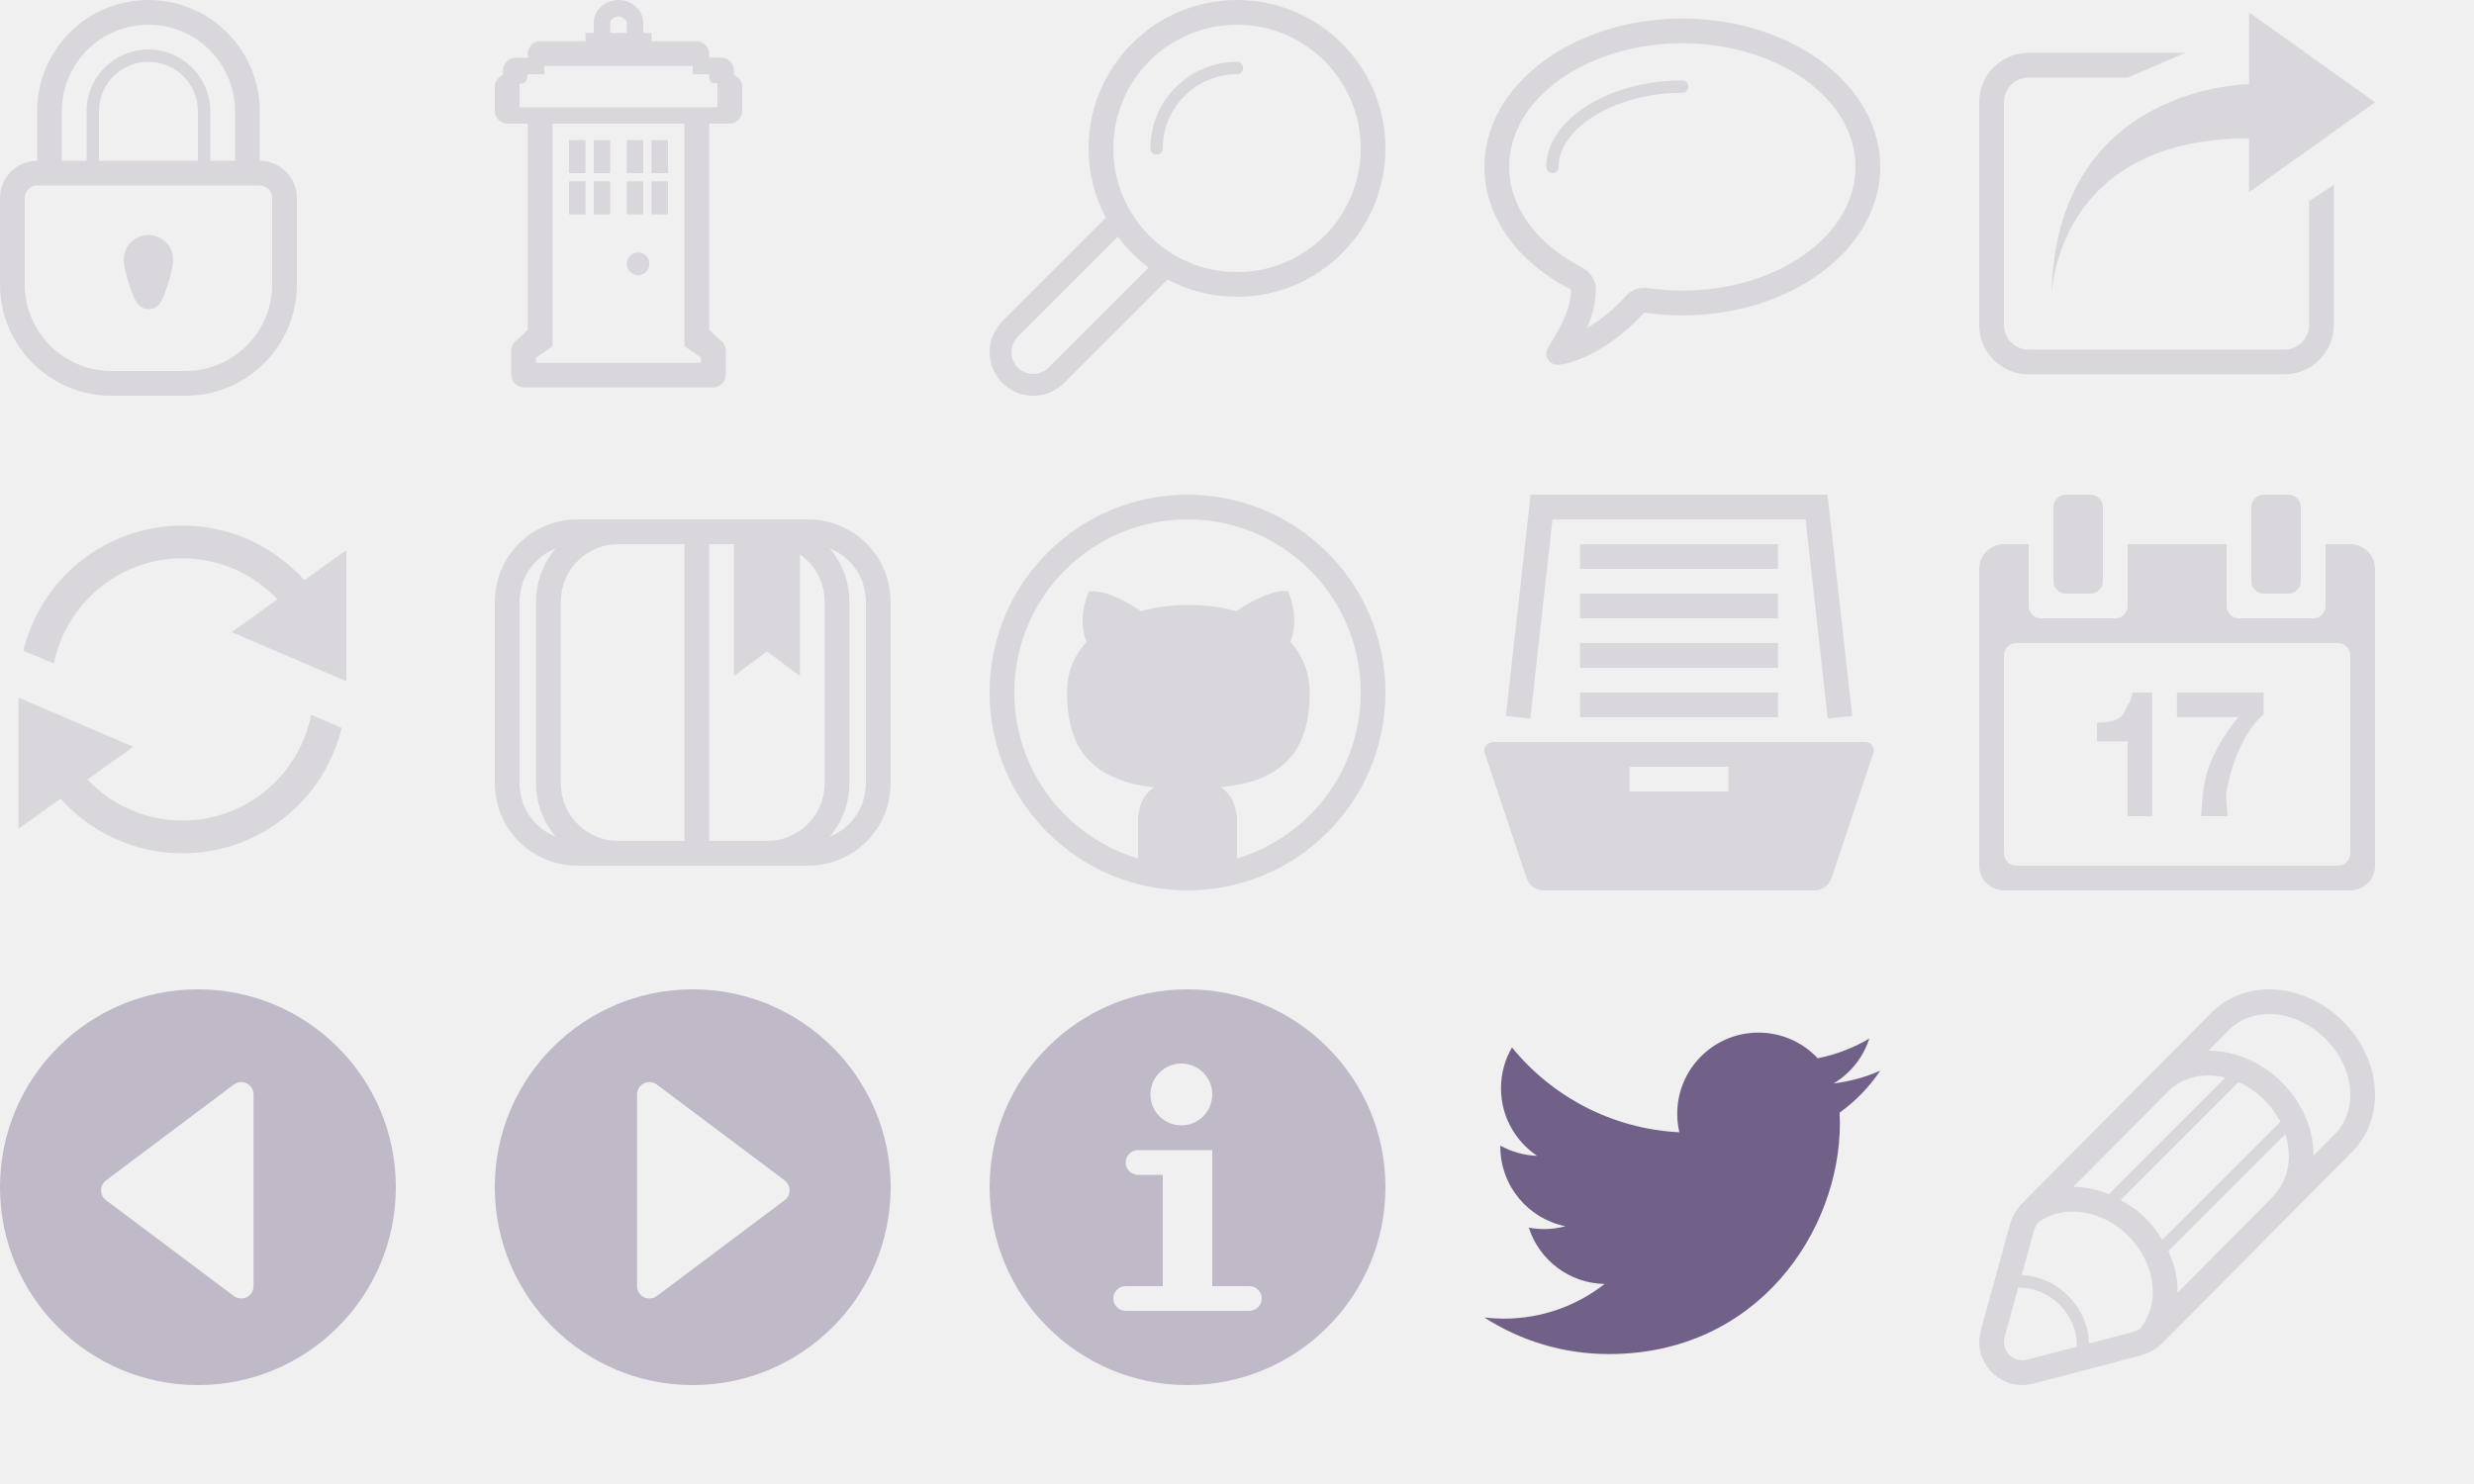
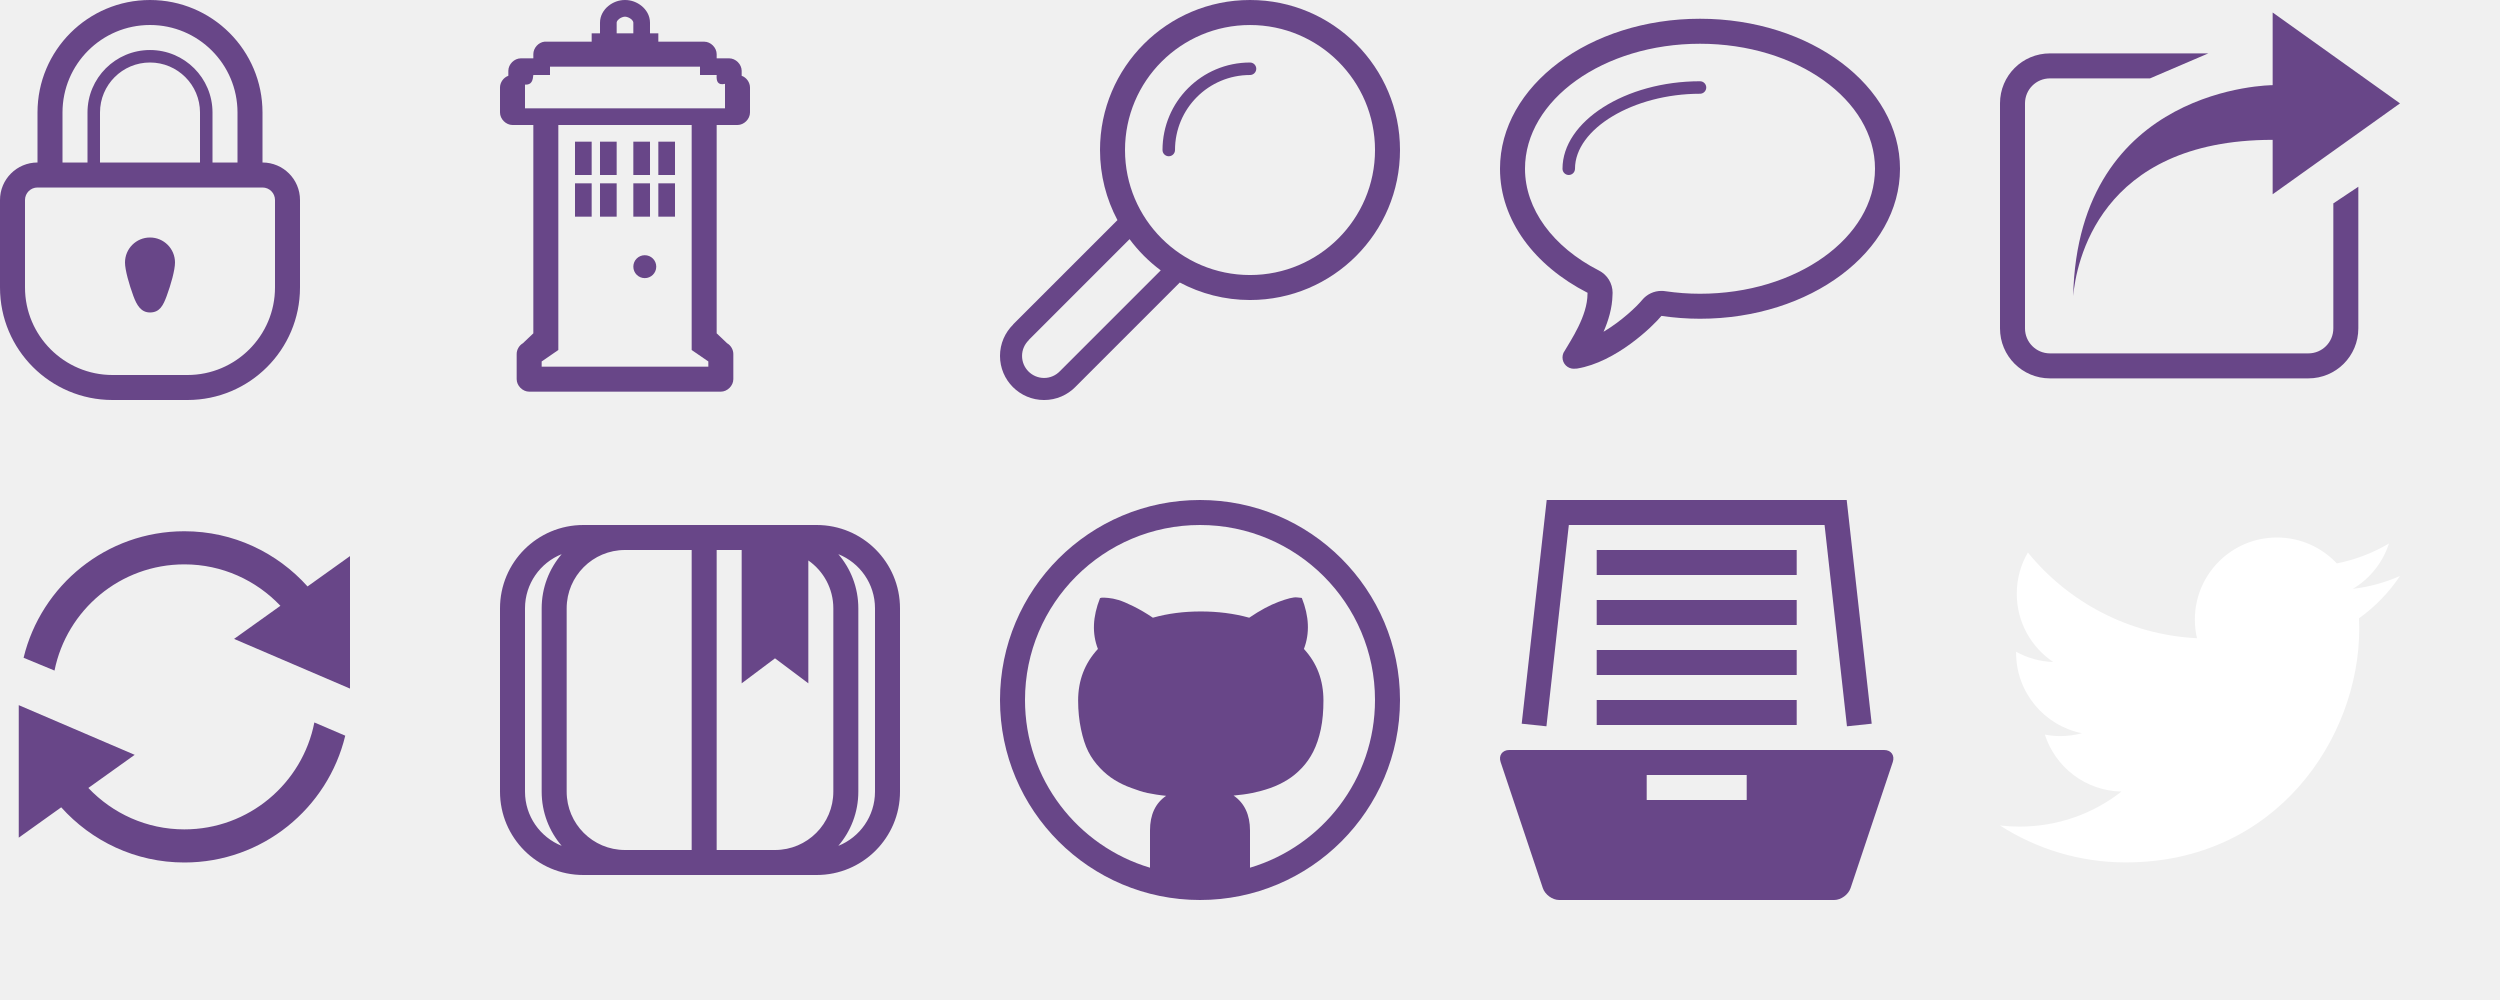
- <svg xmlns="http://www.w3.org/2000/svg" width="400px" height="240px" viewBox="0 0 400 240" version="1.1">
+ <svg xmlns="http://www.w3.org/2000/svg" width="400px" height="160px" viewBox="0 0 400 160" version="1.1">
  <g id="sprites" stroke="none" stroke-width="1" fill="none" fill-rule="evenodd">
-     <path d="M200.002,7.10542736e-15 C186.746,7.10542736e-15 176.001,10.746 176.001,24.001 C176.001,28.053 177.014,31.867 178.791,35.217 L162.103,51.902 L162.117,51.914 C160.812,53.197 160,54.973 160,56.946 C160,60.845 163.16,64.004 167.058,64.004 C169.028,64.004 170.806,63.192 172.087,61.887 L172.083,61.883 L188.765,45.202 C192.117,46.985 195.937,48.002 199.999,48.002 C213.254,48.002 224,37.256 224,24.001 C224.003,10.747 213.257,7.10542736e-15 200.002,7.10542736e-15 Z M169.59,59.386 C168.946,60.055 168.054,60.473 167.058,60.473 C165.108,60.473 163.528,58.896 163.528,56.945 C163.528,55.949 163.948,55.06 164.615,54.413 L164.598,54.397 L180.73,38.264 C182.14,40.166 183.82,41.846 185.718,43.26 L169.59,59.386 Z M200.002,44.004 C188.957,44.004 180.001,35.045 180.001,24.004 C180.001,12.959 188.957,4.003 200.002,4.003 C211.043,4.003 220.002,12.959 220.002,24.004 C220.002,35.047 211.045,44.004 200.002,44.004 Z M200.002,10.002 C200.551,10.002 201.002,10.45 201.002,11.002 C201.002,11.552 200.551,12.002 200.002,12.002 C193.373,12.002 188.001,17.375 188.001,24.002 C188.001,24.554 187.553,25.002 187.001,25.002 C186.449,25.002 186.001,24.554 186.001,24.002 C186.001,16.269 192.268,10.002 200.002,10.002 Z" id="path10" fill="#D9D7DC" fill-rule="nonzero" />
-     <path d="M42,26 L42,18 C42,8.057 33.943,0 24,0 C14.057,0 6,8.057 6,18 L6,26 C2.685,26 0,28.685 0,32 L0,38 L0,40 L0,44 L0,46 C0,55.943 8.057,64 18,64 L30,64 C39.943,64 48,55.943 48,46 L48,44 L48,40 L48,38 L48,32 C48,28.684 45.312,26 42,26 Z M10,18 C10,10.268 16.268,4 24,4 C31.732,4 38,10.268 38,18 L38,26 L34,26 L34,18.004 C34,12.48 29.524,8.004 24,8.004 C18.476,8.004 14,12.48 14,18.004 L14,26 L10,26 L10,18 Z M32,18 L32,18.007 L32,26 L16,26 L16,18.004 L16,18 C16,13.581 19.581,10 24,10 C28.417,10 32,13.583 32,18 Z M44,38 L44,40 L44,44 L44,46 C44,53.717 37.717,60 30,60 L18,60 C10.283,60 4,53.717 4,46 L4,44 L4,40 L4,38 L4,32 C4,30.896 4.896,30 6,30 C7.335,30 8.665,30 10,30 L38,30 C39.332,30 40.664,30 42,30 C43.103,30 44,30.896 44,32 L44,38 Z M24,38 C26.208,38 28,39.791 28,42 C28,43.217 27.344,45.536 26.668,47.364 C26.121,48.84 25.564,49.996 24,49.996 C22.563,49.996 21.879,48.828 21.333,47.344 C20.667,45.52 20,43.213 20,42 C20,39.791 21.792,38 24,38 Z" id="path12" fill="#D9D7DC" fill-rule="nonzero" />
-     <path d="M56,110.175 L37.45,102.225 L44.865,96.929 C41.001,92.857 35.555,90.299 29.5,90.299 C19.231,90.299 10.674,97.6 8.721,107.291 L3.774,105.244 C6.588,93.633 17.024,85 29.5,85 C37.337,85 44.351,88.424 49.206,93.83 L56,88.975 L56,110.175 Z M14.135,126.073 C17.997,130.143 23.445,132.701 29.5,132.701 C39.808,132.701 48.389,125.344 50.297,115.594 L55.24,117.709 C52.441,129.342 41.995,138 29.5,138 C21.663,138 14.647,134.576 9.794,129.17 L3,134.025 L3,112.824 L21.55,120.773 L14.135,126.073 Z" id="path6" fill="#D9D7DC" fill-rule="nonzero" />
-     <path d="M110.667,136 L110.667,88 L114.667,88 L114.667,136 L124,136 C129.155,136 133.333,131.821 133.333,126.667 L133.333,97.333 C133.333,94.162 131.751,91.36 129.333,89.673 L129.333,109.333 L124,105.333 L118.667,109.333 L118.667,88 L121.333,88 L100,88 C94.845,88 90.667,92.179 90.667,97.333 L90.667,126.667 C90.667,131.821 94.845,136 100,136 L110.667,136 Z M134.13,88.664 C136.127,90.995 137.333,94.023 137.333,97.333 L137.333,126.667 C137.333,129.977 136.127,133.005 134.13,135.336 C137.57,133.961 140,130.597 140,126.667 L140,97.333 C140,93.403 137.57,90.039 134.13,88.664 Z M89.87,135.336 C87.873,133.005 86.667,129.977 86.667,126.667 L86.667,97.333 C86.667,94.023 87.873,90.995 89.87,88.664 C86.43,90.039 84,93.403 84,97.333 L84,126.667 C84,130.597 86.43,133.961 89.87,135.336 Z M93.333,84 L130.667,84 C138.03,84 144,89.97 144,97.333 L144,126.667 C144,134.03 138.03,140 130.667,140 L93.333,140 C85.97,140 80,134.03 80,126.667 L80,97.333 C80,89.97 85.97,84 93.333,84 Z" id="Combined-Shape" fill="#D9D7DC" fill-rule="nonzero" />
-     <path d="M363.625,2 L363.625,13.625 C363.625,13.625 332.463,13.711 331.708,47.375 C332.168,42.284 335.716,22.375 363.625,22.375 L363.625,31.083 L384,16.542 L363.625,2 Z M328,8.542 C323.568,8.542 320,12.11 320,16.542 L320,52.542 C320,56.974 323.568,60.542 328,60.542 L369.333,60.542 C373.765,60.542 377.333,56.974 377.333,52.542 L377.333,29.875 L373.333,32.542 L373.333,52.542 C373.333,54.758 371.549,56.542 369.333,56.542 L328,56.542 C325.784,56.542 324,54.758 324,52.542 L324,16.542 C324,14.326 325.784,12.542 328,12.542 L344,12.542 L353.333,8.542 L328,8.542 Z" id="path8" fill="#D9D7DC" fill-rule="nonzero" />
-     <path d="M272,13 C272.552,13 273,13.448 273,14 C273,14.552 272.549,15 272,15 C261.345,15 252,20.608 252,27 C252,27.552 251.552,28 251,28 C250.448,28 250,27.552 250,27 C250,19.412 260.075,13 272,13 Z M272,3 C254.327,3 240,13.745 240,27 C240,35.255 245.557,42.532 254.016,46.852 C254.016,46.905 254,46.941 254,47 C254,50.585 251.323,54.447 250.144,56.472 C250.147,56.472 250.148,56.472 250.148,56.472 C250.053,56.692 250,56.933 250,57.188 C250,58.188 250.809,59 251.812,59 C252,59 252.331,58.951 252.321,58.972 C258.572,57.948 264.46,52.205 265.828,50.543 C267.827,50.836 269.887,51 272,51 C289.671,51 304,40.255 304,27 C304,13.745 289.672,3 272,3 Z M272,47 C270.165,47 268.284,46.86 266.408,46.587 C266.213,46.555 266.02,46.544 265.828,46.544 C264.64,46.544 263.503,47.072 262.736,48.004 C261.88,49.047 259.444,51.372 256.567,53.083 C257.347,51.292 257.956,49.287 257.999,47.219 C258.011,47.091 258.016,46.96 258.016,46.851 C258.016,45.347 257.175,43.972 255.836,43.289 C248.424,39.504 244,33.415 244,27 C244,15.972 256.56,7 272,7 C287.436,7 300,15.972 300,27 C300,38.028 287.439,47 272,47 Z" id="path16" fill="#D9D7DC" fill-rule="nonzero" />
-     <path d="M378.791,165.16 C375.5,161.873 371.168,160 366.899,160 C363.297,160 359.98,161.336 357.559,163.755 L347.825,173.563 C347.796,173.591 347.761,173.609 347.731,173.639 C347.715,173.655 347.705,173.676 347.688,173.691 L347.692,173.695 L327.035,194.512 C326.083,195.459 325.392,196.636 325.009,197.923 L320.311,214.939 C320.305,214.984 320,216.32 320,217 C320,220.864 323.137,224 327.008,224 C327.779,224 329.268,223.632 329.323,223.624 L346.279,219.165 C347.567,218.784 348.737,218.088 349.689,217.133 L380.216,186.367 C385.767,180.812 385.14,171.5 378.791,165.16 Z M352.028,207.591 C351.864,205.787 351.353,204.017 350.589,202.337 L369.5,183.429 C370.656,187.081 370.063,190.901 367.528,193.437 C367.512,193.453 367.492,193.463 367.477,193.48 L367.505,193.505 L352.049,209.085 C352.049,208.585 352.073,208.097 352.028,207.591 Z M349.585,200.512 C348.84,199.287 347.991,198.101 346.941,197.053 C345.72,195.832 344.317,194.873 342.853,194.069 L361.917,175.005 C363.413,175.669 364.848,176.616 366.113,177.881 C367.196,178.959 368.031,180.168 368.675,181.423 L349.585,200.512 Z M340.972,193.124 C339.12,192.379 337.18,191.952 335.236,191.927 L350.643,176.403 C353,174.103 356.435,173.44 359.816,174.279 L340.972,193.124 Z M328.333,219.745 C328.116,219.796 327.439,219.968 326.977,220 C325.333,219.98 324,218.644 324,217 C324.024,216.664 324.157,216.087 324.204,215.876 L326.309,208.248 C328.596,208.187 331.056,209.076 332.989,211.015 C334.953,212.975 335.877,215.483 335.777,217.797 L328.333,219.745 Z M337.748,217.275 C337.7,214.591 336.608,211.799 334.404,209.599 C332.32,207.512 329.592,206.308 326.872,206.2 L328.864,198.985 C329.008,198.505 329.295,198.031 329.647,197.617 C333.659,194.745 339.828,195.593 344.115,199.884 C348.649,204.416 349.348,211.056 345.856,215.02 C345.624,215.141 345.389,215.257 345.139,215.332 L337.748,217.275 Z M377.381,183.544 L374.013,186.939 C374.013,186.487 374.068,186.053 374.025,185.591 C373.673,181.721 371.869,177.979 368.939,175.052 C365.68,171.792 361.36,169.921 357.083,169.909 L360.395,166.569 C362.055,164.916 364.368,164 366.899,164 C370.116,164 373.423,165.456 375.965,167.991 C378.352,170.373 379.773,173.332 379.977,176.327 C380.164,179.12 379.241,181.681 377.381,183.544 Z" id="path14" fill="#D9D7DC" fill-rule="nonzero" />
-     <path d="M192,80 C174.327,80 160,94.327 160,112 C160,129.673 174.327,144 192,144 C209.673,144 224,129.673 224,112 C224,94.327 209.673,80 192,80 Z M192,84 C207.464,84 220,96.536 220,112 C220,124.684 211.566,135.391 200,138.833 L200,137.667 L200,135.375 L200,132.875 C200,130.354 199.104,128.48 197.375,127.292 C198.459,127.188 199.47,127.062 200.375,126.875 C201.28,126.688 202.239,126.437 203.25,126.083 C204.261,125.73 205.156,125.281 205.958,124.792 C206.761,124.302 207.553,123.656 208.292,122.875 C209.03,122.094 209.625,121.239 210.125,120.25 C210.625,119.261 211.041,118.052 211.333,116.667 C211.625,115.281 211.75,113.75 211.75,112.083 C211.75,108.854 210.729,106.105 208.625,103.833 C209.584,101.333 209.458,98.604 208.292,95.667 L207.5,95.583 C206.959,95.521 205.989,95.77 204.583,96.292 C203.178,96.813 201.626,97.645 199.875,98.833 C197.396,98.145 194.792,97.833 192.125,97.833 C189.437,97.833 186.896,98.147 184.458,98.833 C183.354,98.083 182.323,97.491 181.333,97 C180.344,96.511 179.552,96.177 178.958,96 C178.365,95.823 177.802,95.708 177.292,95.667 C176.781,95.625 176.437,95.604 176.292,95.625 C176.146,95.646 176.061,95.687 176,95.708 C174.833,98.667 174.708,101.355 175.667,103.833 C173.563,106.104 172.5,108.854 172.5,112.083 C172.5,113.75 172.666,115.281 172.958,116.667 C173.25,118.052 173.625,119.261 174.125,120.25 C174.625,121.239 175.26,122.094 176,122.875 C176.74,123.656 177.532,124.301 178.333,124.792 C179.135,125.282 180.031,125.73 181.042,126.083 C182.052,126.437 182.678,126.688 183.583,126.875 C184.489,127.062 185.501,127.229 186.583,127.333 C184.875,128.5 184,130.334 184,132.875 L184,135.125 L184,137.75 L184,138.833 C172.434,135.391 164,124.684 164,112 C164,96.536 176.536,84 192,84 Z" id="path22" fill="#D9D7DC" fill-rule="nonzero" />
-     <path d="M100,1.0658141e-14 C99.005,1.0658141e-14 98.075,0.351 97.333,0.958 C96.591,1.566 96,2.501 96,3.625 L96,5.333 L94.667,5.333 L94.667,6.667 L87.333,6.667 C87.264,6.663 87.194,6.663 87.125,6.667 C86.149,6.769 85.328,7.685 85.333,8.667 L85.333,9.333 L83.333,9.333 C82.286,9.333 81.333,10.286 81.333,11.333 L81.333,12.125 C80.563,12.397 80.004,13.183 80,14 L80,18 C80,19.047 80.953,20 82,20 L85.333,20 L85.333,53.333 L83.667,54.917 C83.057,55.269 82.66,55.963 82.667,56.667 L82.667,60.667 C82.667,61.714 83.619,62.667 84.667,62.667 L95.208,62.667 L104.667,62.667 L104.875,62.667 L115.333,62.667 C116.381,62.667 117.333,61.714 117.333,60.667 L117.333,56.667 C117.34,55.963 116.943,55.269 116.333,54.917 L114.667,53.333 L114.667,20 L118,20 C119.047,20 120,19.047 120,18 L120,14 C119.996,13.183 119.437,12.397 118.667,12.125 L118.667,11.333 C118.667,10.286 117.714,9.333 116.667,9.333 L114.667,9.333 L114.667,8.667 C114.667,7.619 113.714,6.667 112.667,6.667 L105.333,6.667 L105.333,5.333 L104,5.333 L104,3.625 C104,2.501 103.409,1.566 102.667,0.958 C101.925,0.351 100.995,1.0658141e-14 100,1.0658141e-14 Z M100,2.667 C100.274,2.667 100.684,2.817 100.958,3.042 C101.232,3.266 101.333,3.479 101.333,3.625 L101.333,5.333 L98.667,5.333 L98.667,3.625 C98.667,3.479 98.768,3.266 99.042,3.042 C99.316,2.817 99.726,2.667 100,2.667 Z M88,10.667 L112,10.667 L112,12 L114.667,12 C114.596,12.983 114.82,13.684 116,13.417 L116,17.333 L110.667,17.333 L89.333,17.333 L84,17.333 L84,13.542 C85.092,13.606 85.254,12.836 85.333,12 L88,12 L88,10.667 Z M89.333,20 L110.667,20 L110.667,56 L113.333,57.833 L113.333,58.667 L86.667,58.667 L86.667,57.833 L89.333,56 L89.333,20 Z M92,22.667 L92,28 L94.667,28 L94.667,22.667 L92,22.667 Z M96,22.667 L96,28 L98.667,28 L98.667,22.667 L96,22.667 Z M101.333,22.667 L101.333,28 L104,28 L104,22.667 L101.333,22.667 Z M105.333,22.667 L105.333,28 L108,28 L108,22.667 L105.333,22.667 Z M92,29.333 L92,34.667 L94.667,34.667 L94.667,29.333 L92,29.333 Z M96,29.333 L96,34.667 L98.667,34.667 L98.667,29.333 L96,29.333 Z M101.333,29.333 L101.333,34.667 L104,34.667 L104,29.333 L101.333,29.333 Z M105.333,29.333 L105.333,34.667 L108,34.667 L108,29.333 L105.333,29.333 Z M103.167,40.833 C102.153,40.833 101.333,41.653 101.333,42.667 C101.333,43.681 102.153,44.5 103.167,44.5 C104.181,44.5 105,43.681 105,42.667 C105,41.653 104.181,40.833 103.167,40.833 Z" id="path3858" fill="#D9D7DC" fill-rule="nonzero" />
-     <path d="M247.472,80 L243.472,115.792 L247.43,116.208 L251.013,84 L291.93,84 L295.513,116.208 L299.472,115.792 L295.472,80 L247.472,80 Z M255.472,88 L255.472,92 L287.472,92 L287.472,88 L255.472,88 Z M255.472,96 L255.472,100 L287.472,100 L287.472,96 L255.472,96 Z M255.472,104 L255.472,108 L287.472,108 L287.472,104 L255.472,104 Z M255.472,112 L255.472,116 L287.472,116 L287.472,112 L255.472,112 Z M241.472,120 C240.372,120 239.749,120.873 240.097,121.917 L246.847,142.083 C247.195,143.127 248.372,144 249.472,144 L293.472,144 C294.572,144 295.749,143.127 296.097,142.083 L302.847,121.917 C303.196,120.873 302.572,120 301.472,120 L241.472,120 Z M263.472,124 L279.472,124 L279.472,128 L263.472,128 L263.472,124 Z" id="path20" fill="#D9D7DC" fill-rule="nonzero" />
-     <path d="M344.096,113.921 C343.74,114.436 343.305,115.724 342.792,116.039 C342.277,116.352 341.697,116.573 341.053,116.695 C340.407,116.819 339.739,116.873 339.049,116.852 L339.049,119.905 L343.983,119.905 L343.984,132 L347.967,132 L347.967,112.008 L344.799,112.008 C344.685,112.771 344.452,113.408 344.096,113.921 Z M366,96 L370,96 C371.107,96 372,95.104 372,94 L372,82 C372,80.896 371.107,80 370,80 L366,80 C364.893,80 364,80.896 364,82 L364,94 C364,95.104 364.893,96 366,96 Z M334,96 L338,96 C339.104,96 340,95.104 340,94 L340,82 C340,80.896 339.104,80 338,80 L334,80 C332.896,80 332,80.896 332,82 L332,94 C332,95.104 332.896,96 334,96 Z M380,88 L376,88 L376,98 C376,99.104 375.107,100 374,100 L362,100 C360.893,100 360,99.104 360,98 L360,88 L344,88 L344,98 C344,99.104 343.104,100 342,100 L330,100 C328.896,100 328,99.104 328,98 L328,88 L324,88 C321.792,88 320,89.792 320,92 L320,140 C320,142.208 321.792,144 324,144 L380,144 C382.208,144 384,142.208 384,140 L384,92 C384,89.792 382.208,88 380,88 Z M380,138 C380,139.107 379.107,140 378,140 L326,140 C324.896,140 324,139.107 324,138 L324,106 C324,104.896 324.896,104 326,104 L378,104 C379.107,104 380,104.896 380,106 L380,138 Z M351.969,115.964 L361.905,115.964 C360.033,118.268 358.527,120.615 357.376,123.375 C356.227,126.136 356.1,129.011 355.879,131.999 L360.14,131.999 C360.157,130.667 359.751,129.228 360.039,127.687 C360.331,126.144 360.743,124.623 361.272,123.116 C361.807,121.612 362.468,120.193 363.264,118.863 C364.056,117.528 364.971,116.404 365.997,115.491 L365.997,112.007 L351.968,112.007 L351.968,115.964 L351.969,115.964 Z" id="path24" fill="#D9D7DC" fill-rule="nonzero" />
-     <path d="M304,173.151 C301.644,174.195 299.117,174.902 296.461,175.218 C299.173,173.595 301.249,171.019 302.232,167.96 C299.689,169.463 296.881,170.555 293.89,171.147 C291.494,168.592 288.087,167 284.308,167 C277.057,167 271.178,172.879 271.178,180.126 C271.178,181.153 271.294,182.157 271.518,183.117 C260.608,182.569 250.934,177.342 244.459,169.399 C243.327,171.335 242.683,173.591 242.683,175.998 C242.683,180.553 245.003,184.573 248.522,186.924 C246.371,186.852 244.347,186.26 242.575,185.277 L242.575,185.441 C242.575,191.799 247.103,197.106 253.105,198.314 C252.006,198.61 250.846,198.774 249.646,198.774 C248.798,198.774 247.978,198.69 247.175,198.53 C248.846,203.749 253.693,207.544 259.436,207.648 C254.945,211.168 249.282,213.259 243.131,213.259 C242.072,213.259 241.028,213.195 240,213.079 C245.811,216.811 252.71,218.986 260.124,218.986 C284.276,218.986 297.477,198.982 297.477,181.633 L297.433,179.934 C300.013,178.094 302.244,175.782 304,173.151 Z" id="Path" fill="#716087" fill-rule="nonzero" />
-     <path d="M112,224 C94.327,224 80,209.673 80,192 C80,174.327 94.327,160 112,160 C129.673,160 144,174.327 144,192 C144,209.673 129.673,224 112,224 Z M106.2,175.4 C105.854,175.14 105.433,175 105,175 C103.895,175 103,175.895 103,177 L103,208 C103,208.433 103.14,208.854 103.4,209.2 C104.063,210.084 105.316,210.263 106.2,209.6 L126.867,194.1 C127.018,193.986 127.153,193.852 127.267,193.7 C127.929,192.816 127.75,191.563 126.867,190.9 L106.2,175.4 Z" id="Combined-Shape" fill="#BFB9C8" />
-     <path d="M32,224 C14.327,224 0,209.673 0,192 C0,174.327 14.327,160 32,160 C49.673,160 64,174.327 64,192 C64,209.673 49.673,224 32,224 Z M26.2,175.4 C25.854,175.14 25.433,175 25,175 C23.895,175 23,175.895 23,177 L23,208 C23,208.433 23.14,208.854 23.4,209.2 C24.063,210.084 25.316,210.263 26.2,209.6 L46.867,194.1 C47.018,193.986 47.153,193.852 47.267,193.7 C47.929,192.816 47.75,191.563 46.867,190.9 L26.2,175.4 Z" id="Combined-Shape-Copy" fill="#BFB9C8" transform="translate(32, 192) scale(-1, 1) translate(-32, -192) " />
-     <path d="M192,224 C174.327,224 160,209.673 160,192 C160,174.327 174.327,160 192,160 C209.673,160 224,174.327 224,192 C224,209.673 209.673,224 192,224 Z M196,208 L196,186 L184,186 C182.895,186 182,186.895 182,188 C182,189.105 182.895,190 184,190 L188,190 L188,208 L182,208 C180.895,208 180,208.895 180,210 C180,211.105 180.895,212 182,212 L202,212 C203.105,212 204,211.105 204,210 C204,208.895 203.105,208 202,208 L196,208 Z M191,182 C193.761,182 196,179.761 196,177 C196,174.239 193.761,172 191,172 C188.239,172 186,174.239 186,177 C186,179.761 188.239,182 191,182 Z" id="Combined-Shape" fill="#BFB9C8" />
+     <path d="M200.002,7.10542736e-15 C186.746,7.10542736e-15 176.001,10.746 176.001,24.001 C176.001,28.053 177.014,31.867 178.791,35.217 L162.103,51.902 L162.117,51.914 C160.812,53.197 160,54.973 160,56.946 C160,60.845 163.16,64.004 167.058,64.004 C169.028,64.004 170.806,63.192 172.087,61.887 L172.083,61.883 L188.765,45.202 C192.117,46.985 195.937,48.002 199.999,48.002 C213.254,48.002 224,37.256 224,24.001 C224.003,10.747 213.257,7.10542736e-15 200.002,7.10542736e-15 Z M169.59,59.386 C168.946,60.055 168.054,60.473 167.058,60.473 C165.108,60.473 163.528,58.896 163.528,56.945 C163.528,55.949 163.948,55.06 164.615,54.413 L164.598,54.397 L180.73,38.264 C182.14,40.166 183.82,41.846 185.718,43.26 L169.59,59.386 Z M200.002,44.004 C188.957,44.004 180.001,35.045 180.001,24.004 C180.001,12.959 188.957,4.003 200.002,4.003 C211.043,4.003 220.002,12.959 220.002,24.004 C220.002,35.047 211.045,44.004 200.002,44.004 Z M200.002,10.002 C200.551,10.002 201.002,10.45 201.002,11.002 C201.002,11.552 200.551,12.002 200.002,12.002 C193.373,12.002 188.001,17.375 188.001,24.002 C188.001,24.554 187.553,25.002 187.001,25.002 C186.449,25.002 186.001,24.554 186.001,24.002 C186.001,16.269 192.268,10.002 200.002,10.002 Z" id="path10" fill="#684688" fill-rule="nonzero" />
+     <path d="M42,26 L42,18 C42,8.057 33.943,0 24,0 C14.057,0 6,8.057 6,18 L6,26 C2.685,26 0,28.685 0,32 L0,38 L0,40 L0,44 L0,46 C0,55.943 8.057,64 18,64 L30,64 C39.943,64 48,55.943 48,46 L48,44 L48,40 L48,38 L48,32 C48,28.684 45.312,26 42,26 Z M10,18 C10,10.268 16.268,4 24,4 C31.732,4 38,10.268 38,18 L38,26 L34,26 L34,18.004 C34,12.48 29.524,8.004 24,8.004 C18.476,8.004 14,12.48 14,18.004 L14,26 L10,26 L10,18 Z M32,18 L32,18.007 L32,26 L16,26 L16,18.004 L16,18 C16,13.581 19.581,10 24,10 C28.417,10 32,13.583 32,18 Z M44,38 L44,40 L44,44 L44,46 C44,53.717 37.717,60 30,60 L18,60 C10.283,60 4,53.717 4,46 L4,44 L4,40 L4,38 L4,32 C4,30.896 4.896,30 6,30 C7.335,30 8.665,30 10,30 L38,30 C39.332,30 40.664,30 42,30 C43.103,30 44,30.896 44,32 L44,38 Z M24,38 C26.208,38 28,39.791 28,42 C28,43.217 27.344,45.536 26.668,47.364 C26.121,48.84 25.564,49.996 24,49.996 C22.563,49.996 21.879,48.828 21.333,47.344 C20.667,45.52 20,43.213 20,42 C20,39.791 21.792,38 24,38 Z" id="path12" fill="#684688" fill-rule="nonzero" />
+     <path d="M56,110.175 L37.45,102.225 L44.865,96.929 C41.001,92.857 35.555,90.299 29.5,90.299 C19.231,90.299 10.674,97.6 8.721,107.291 L3.774,105.244 C6.588,93.633 17.024,85 29.5,85 C37.337,85 44.351,88.424 49.206,93.83 L56,88.975 L56,110.175 Z M14.135,126.073 C17.997,130.143 23.445,132.701 29.5,132.701 C39.808,132.701 48.389,125.344 50.297,115.594 L55.24,117.709 C52.441,129.342 41.995,138 29.5,138 C21.663,138 14.647,134.576 9.794,129.17 L3,134.025 L3,112.824 L21.55,120.773 L14.135,126.073 Z" id="path6" fill="#684688" fill-rule="nonzero" />
+     <path d="M110.667,136 L110.667,88 L114.667,88 L114.667,136 L124,136 C129.155,136 133.333,131.821 133.333,126.667 L133.333,97.333 C133.333,94.162 131.751,91.36 129.333,89.673 L129.333,109.333 L124,105.333 L118.667,109.333 L118.667,88 L121.333,88 L100,88 C94.845,88 90.667,92.179 90.667,97.333 L90.667,126.667 C90.667,131.821 94.845,136 100,136 L110.667,136 Z M134.13,88.664 C136.127,90.995 137.333,94.023 137.333,97.333 L137.333,126.667 C137.333,129.977 136.127,133.005 134.13,135.336 C137.57,133.961 140,130.597 140,126.667 L140,97.333 C140,93.403 137.57,90.039 134.13,88.664 Z M89.87,135.336 C87.873,133.005 86.667,129.977 86.667,126.667 L86.667,97.333 C86.667,94.023 87.873,90.995 89.87,88.664 C86.43,90.039 84,93.403 84,97.333 L84,126.667 C84,130.597 86.43,133.961 89.87,135.336 Z M93.333,84 L130.667,84 C138.03,84 144,89.97 144,97.333 L144,126.667 C144,134.03 138.03,140 130.667,140 L93.333,140 C85.97,140 80,134.03 80,126.667 L80,97.333 C80,89.97 85.97,84 93.333,84 Z" id="Combined-Shape" fill="#684688" fill-rule="nonzero" />
+     <path d="M363.625,2 L363.625,13.625 C363.625,13.625 332.463,13.711 331.708,47.375 C332.168,42.284 335.716,22.375 363.625,22.375 L363.625,31.083 L384,16.542 L363.625,2 Z M328,8.542 C323.568,8.542 320,12.11 320,16.542 L320,52.542 C320,56.974 323.568,60.542 328,60.542 L369.333,60.542 C373.765,60.542 377.333,56.974 377.333,52.542 L377.333,29.875 L373.333,32.542 L373.333,52.542 C373.333,54.758 371.549,56.542 369.333,56.542 L328,56.542 C325.784,56.542 324,54.758 324,52.542 L324,16.542 C324,14.326 325.784,12.542 328,12.542 L344,12.542 L353.333,8.542 L328,8.542 Z" id="path8" fill="#684688" fill-rule="nonzero" />
+     <path d="M272,13 C272.552,13 273,13.448 273,14 C273,14.552 272.549,15 272,15 C261.345,15 252,20.608 252,27 C252,27.552 251.552,28 251,28 C250.448,28 250,27.552 250,27 C250,19.412 260.075,13 272,13 Z M272,3 C254.327,3 240,13.745 240,27 C240,35.255 245.557,42.532 254.016,46.852 C254.016,46.905 254,46.941 254,47 C254,50.585 251.323,54.447 250.144,56.472 C250.147,56.472 250.148,56.472 250.148,56.472 C250.053,56.692 250,56.933 250,57.188 C250,58.188 250.809,59 251.812,59 C252,59 252.331,58.951 252.321,58.972 C258.572,57.948 264.46,52.205 265.828,50.543 C267.827,50.836 269.887,51 272,51 C289.671,51 304,40.255 304,27 C304,13.745 289.672,3 272,3 Z M272,47 C270.165,47 268.284,46.86 266.408,46.587 C266.213,46.555 266.02,46.544 265.828,46.544 C264.64,46.544 263.503,47.072 262.736,48.004 C261.88,49.047 259.444,51.372 256.567,53.083 C257.347,51.292 257.956,49.287 257.999,47.219 C258.011,47.091 258.016,46.96 258.016,46.851 C258.016,45.347 257.175,43.972 255.836,43.289 C248.424,39.504 244,33.415 244,27 C244,15.972 256.56,7 272,7 C287.436,7 300,15.972 300,27 C300,38.028 287.439,47 272,47 Z" id="path16" fill="#684688" fill-rule="nonzero" />
+     <path d="M192,80 C174.327,80 160,94.327 160,112 C160,129.673 174.327,144 192,144 C209.673,144 224,129.673 224,112 C224,94.327 209.673,80 192,80 Z M192,84 C207.464,84 220,96.536 220,112 C220,124.684 211.566,135.391 200,138.833 L200,137.667 L200,135.375 L200,132.875 C200,130.354 199.104,128.48 197.375,127.292 C198.459,127.188 199.47,127.062 200.375,126.875 C201.28,126.688 202.239,126.437 203.25,126.083 C204.261,125.73 205.156,125.281 205.958,124.792 C206.761,124.302 207.553,123.656 208.292,122.875 C209.03,122.094 209.625,121.239 210.125,120.25 C210.625,119.261 211.041,118.052 211.333,116.667 C211.625,115.281 211.75,113.75 211.75,112.083 C211.75,108.854 210.729,106.105 208.625,103.833 C209.584,101.333 209.458,98.604 208.292,95.667 L207.5,95.583 C206.959,95.521 205.989,95.77 204.583,96.292 C203.178,96.813 201.626,97.645 199.875,98.833 C197.396,98.145 194.792,97.833 192.125,97.833 C189.437,97.833 186.896,98.147 184.458,98.833 C183.354,98.083 182.323,97.491 181.333,97 C180.344,96.511 179.552,96.177 178.958,96 C178.365,95.823 177.802,95.708 177.292,95.667 C176.781,95.625 176.437,95.604 176.292,95.625 C176.146,95.646 176.061,95.687 176,95.708 C174.833,98.667 174.708,101.355 175.667,103.833 C173.563,106.104 172.5,108.854 172.5,112.083 C172.5,113.75 172.666,115.281 172.958,116.667 C173.25,118.052 173.625,119.261 174.125,120.25 C174.625,121.239 175.26,122.094 176,122.875 C176.74,123.656 177.532,124.301 178.333,124.792 C179.135,125.282 180.031,125.73 181.042,126.083 C182.052,126.437 182.678,126.688 183.583,126.875 C184.489,127.062 185.501,127.229 186.583,127.333 C184.875,128.5 184,130.334 184,132.875 L184,135.125 L184,137.75 L184,138.833 C172.434,135.391 164,124.684 164,112 C164,96.536 176.536,84 192,84 Z" id="path22" fill="#684688" fill-rule="nonzero" />
+     <path d="M100,1.0658141e-14 C99.005,1.0658141e-14 98.075,0.351 97.333,0.958 C96.591,1.566 96,2.501 96,3.625 L96,5.333 L94.667,5.333 L94.667,6.667 L87.333,6.667 C87.264,6.663 87.194,6.663 87.125,6.667 C86.149,6.769 85.328,7.685 85.333,8.667 L85.333,9.333 L83.333,9.333 C82.286,9.333 81.333,10.286 81.333,11.333 L81.333,12.125 C80.563,12.397 80.004,13.183 80,14 L80,18 C80,19.047 80.953,20 82,20 L85.333,20 L85.333,53.333 L83.667,54.917 C83.057,55.269 82.66,55.963 82.667,56.667 L82.667,60.667 C82.667,61.714 83.619,62.667 84.667,62.667 L95.208,62.667 L104.667,62.667 L104.875,62.667 L115.333,62.667 C116.381,62.667 117.333,61.714 117.333,60.667 L117.333,56.667 C117.34,55.963 116.943,55.269 116.333,54.917 L114.667,53.333 L114.667,20 L118,20 C119.047,20 120,19.047 120,18 L120,14 C119.996,13.183 119.437,12.397 118.667,12.125 L118.667,11.333 C118.667,10.286 117.714,9.333 116.667,9.333 L114.667,9.333 L114.667,8.667 C114.667,7.619 113.714,6.667 112.667,6.667 L105.333,6.667 L105.333,5.333 L104,5.333 L104,3.625 C104,2.501 103.409,1.566 102.667,0.958 C101.925,0.351 100.995,1.0658141e-14 100,1.0658141e-14 Z M100,2.667 C100.274,2.667 100.684,2.817 100.958,3.042 C101.232,3.266 101.333,3.479 101.333,3.625 L101.333,5.333 L98.667,5.333 L98.667,3.625 C98.667,3.479 98.768,3.266 99.042,3.042 C99.316,2.817 99.726,2.667 100,2.667 Z M88,10.667 L112,10.667 L112,12 L114.667,12 C114.596,12.983 114.82,13.684 116,13.417 L116,17.333 L110.667,17.333 L89.333,17.333 L84,17.333 L84,13.542 C85.092,13.606 85.254,12.836 85.333,12 L88,12 L88,10.667 Z M89.333,20 L110.667,20 L110.667,56 L113.333,57.833 L113.333,58.667 L86.667,58.667 L86.667,57.833 L89.333,56 L89.333,20 Z M92,22.667 L92,28 L94.667,28 L94.667,22.667 L92,22.667 Z M96,22.667 L96,28 L98.667,28 L98.667,22.667 L96,22.667 Z M101.333,22.667 L101.333,28 L104,28 L104,22.667 L101.333,22.667 Z M105.333,22.667 L105.333,28 L108,28 L108,22.667 L105.333,22.667 Z M92,29.333 L92,34.667 L94.667,34.667 L94.667,29.333 L92,29.333 Z M96,29.333 L96,34.667 L98.667,34.667 L98.667,29.333 L96,29.333 Z M101.333,29.333 L101.333,34.667 L104,34.667 L104,29.333 L101.333,29.333 Z M105.333,29.333 L105.333,34.667 L108,34.667 L108,29.333 L105.333,29.333 Z M103.167,40.833 C102.153,40.833 101.333,41.653 101.333,42.667 C101.333,43.681 102.153,44.5 103.167,44.5 C104.181,44.5 105,43.681 105,42.667 C105,41.653 104.181,40.833 103.167,40.833 Z" id="path3858" fill="#684688" fill-rule="nonzero" />
+     <path d="M247.472,80 L243.472,115.792 L247.43,116.208 L251.013,84 L291.93,84 L295.513,116.208 L299.472,115.792 L295.472,80 L247.472,80 Z M255.472,88 L255.472,92 L287.472,92 L287.472,88 L255.472,88 Z M255.472,96 L255.472,100 L287.472,100 L287.472,96 L255.472,96 Z M255.472,104 L255.472,108 L287.472,108 L287.472,104 L255.472,104 Z M255.472,112 L255.472,116 L287.472,116 L287.472,112 L255.472,112 Z M241.472,120 C240.372,120 239.749,120.873 240.097,121.917 L246.847,142.083 C247.195,143.127 248.372,144 249.472,144 L293.472,144 C294.572,144 295.749,143.127 296.097,142.083 L302.847,121.917 C303.196,120.873 302.572,120 301.472,120 L241.472,120 Z M263.472,124 L279.472,124 L279.472,128 L263.472,128 L263.472,124 Z" id="path20" fill="#684688" fill-rule="nonzero" />
+     <path d="M384,92.151 C381.644,93.195 379.117,93.902 376.461,94.218 C379.173,92.595 381.249,90.019 382.232,86.96 C379.689,88.463 376.881,89.555 373.89,90.147 C371.494,87.592 368.087,86 364.308,86 C357.057,86 351.178,91.879 351.178,99.126 C351.178,100.153 351.294,101.157 351.518,102.117 C340.608,101.569 330.934,96.342 324.459,88.399 C323.327,90.335 322.683,92.591 322.683,94.998 C322.683,99.553 325.003,103.573 328.522,105.924 C326.371,105.852 324.347,105.26 322.575,104.277 L322.575,104.441 C322.575,110.799 327.103,116.106 333.105,117.314 C332.006,117.61 330.846,117.774 329.646,117.774 C328.798,117.774 327.978,117.69 327.175,117.53 C328.846,122.749 333.693,126.544 339.436,126.648 C334.945,130.168 329.282,132.259 323.131,132.259 C322.072,132.259 321.028,132.195 320,132.079 C325.811,135.811 332.71,137.986 340.124,137.986 C364.276,137.986 377.477,117.982 377.477,100.633 L377.433,98.934 C380.013,97.094 382.244,94.782 384,92.151 Z" id="Path" fill="#FFFFFF" fill-rule="nonzero" />
  </g>
</svg>
